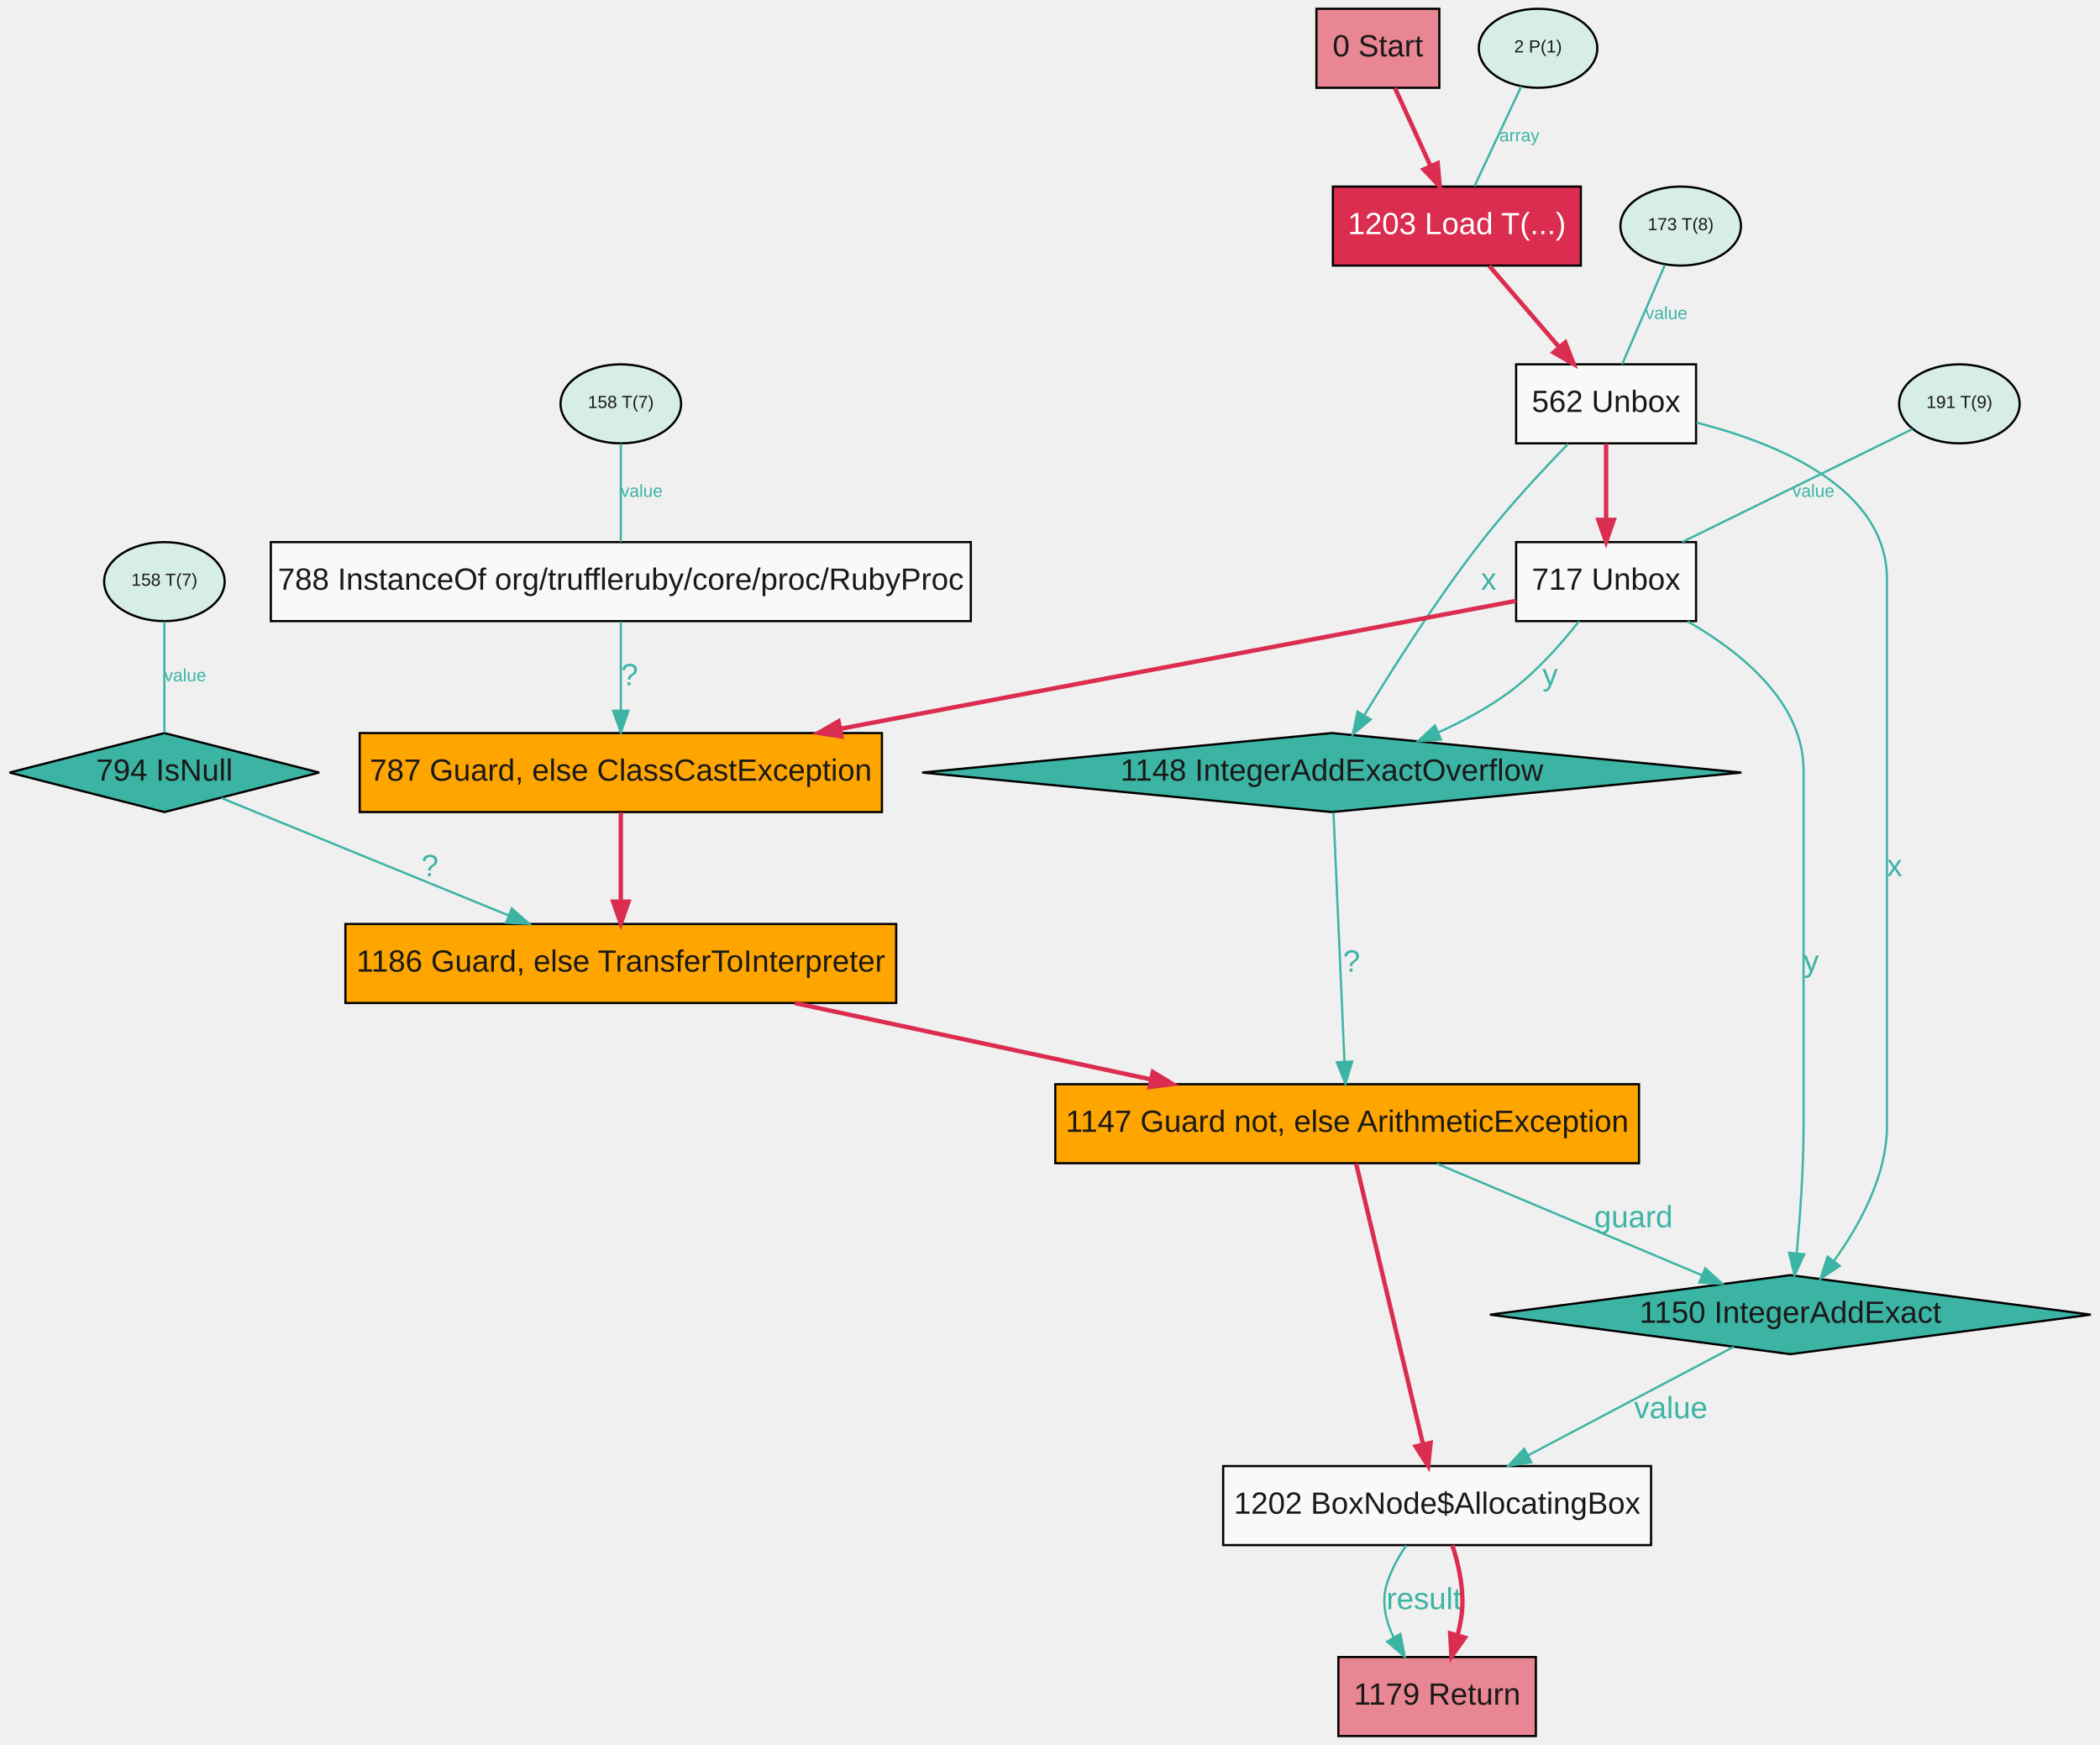
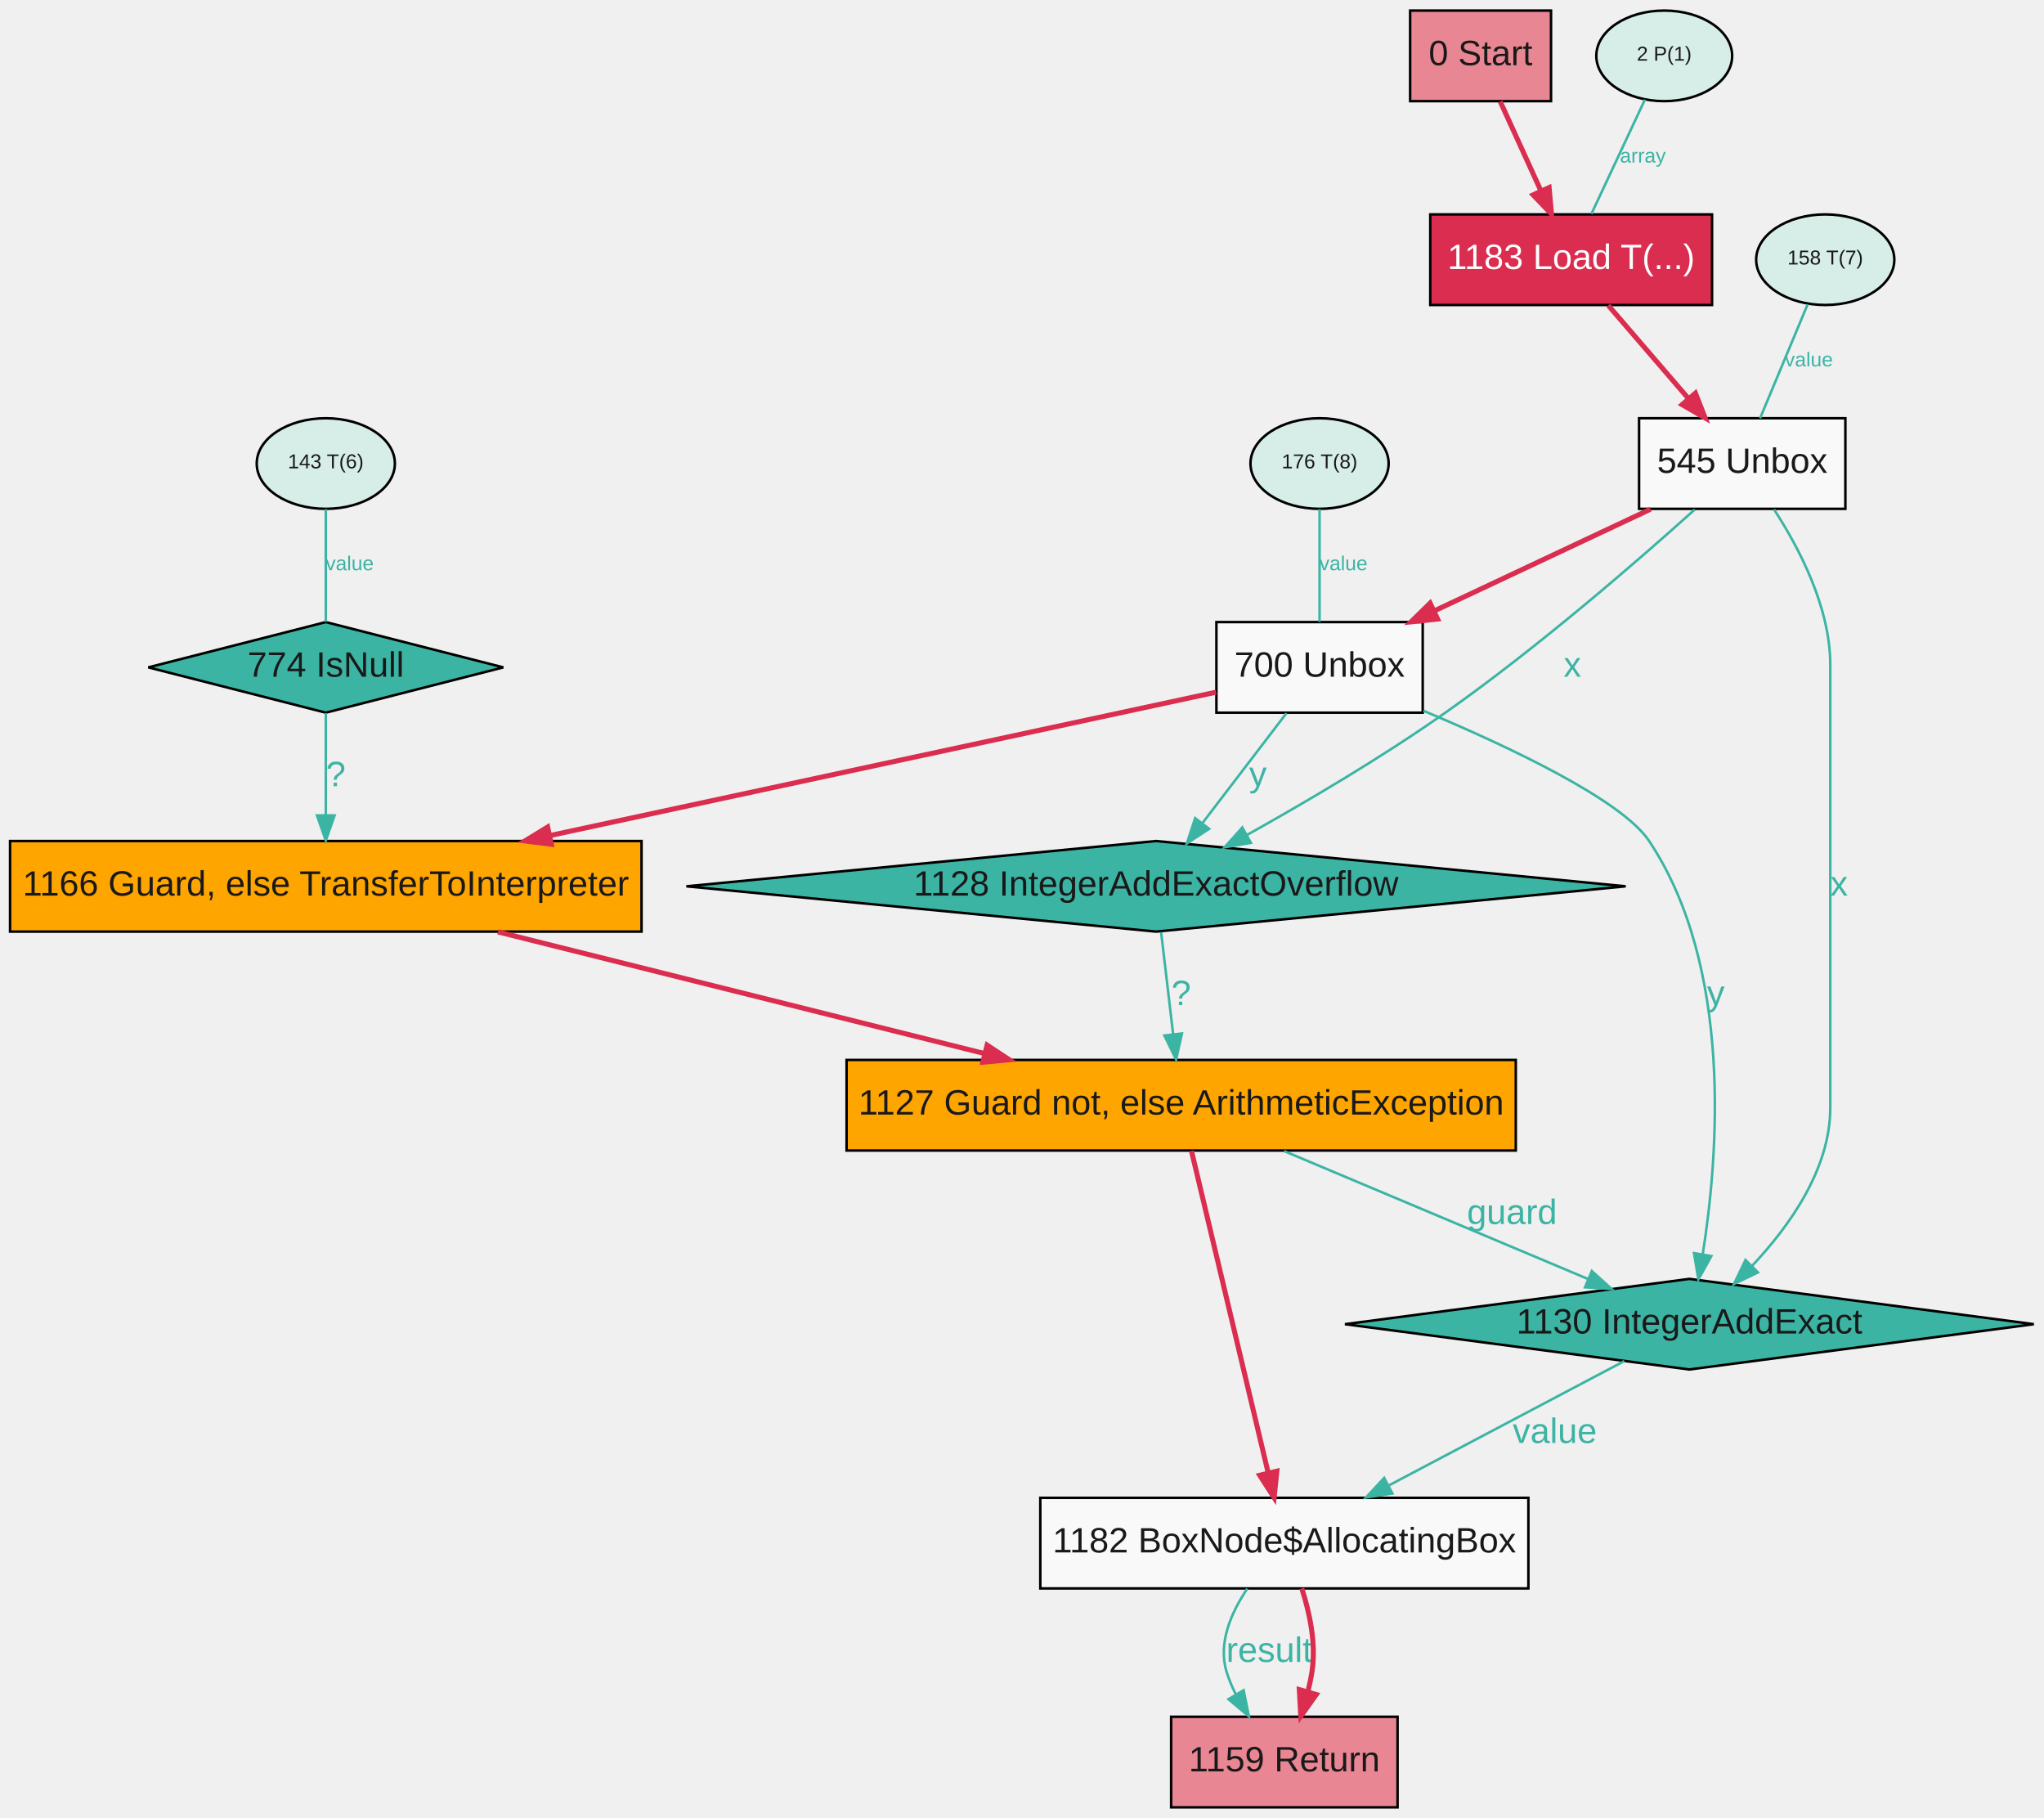
- <svg xmlns="http://www.w3.org/2000/svg" width="957pt" height="795pt" viewBox="0.00 0.00 956.73 795.00">
-   <g id="graph0" class="graph" transform="scale(1 1) rotate(0) translate(4 791)">
+ <svg xmlns="http://www.w3.org/2000/svg" width="812pt" height="722pt" viewBox="0.00 0.00 812.45 722.00">
+   <g id="graph0" class="graph" transform="scale(1 1) rotate(0) translate(4 718)">
    <g id="node1" class="node">
-       <polygon fill="#e98693" stroke="black" points="651.78,-787 595.78,-787 595.78,-751 651.78,-751 651.78,-787" />
-       <text text-anchor="middle" x="623.78" y="-765.3" font-family="Arial" font-size="14.00" fill="#1a1919">0 Start</text>
+       <polygon fill="#e98693" stroke="black" points="612.5,-714 556.5,-714 556.5,-678 612.5,-678 612.5,-714" />
+       <text text-anchor="middle" x="584.5" y="-692.3" font-family="Arial" font-size="14.00" fill="#1a1919">0 Start</text>
+     </g>
+     <g id="node11" class="node">
+       <polygon fill="#da2d4f" stroke="black" points="676.5,-633 564.5,-633 564.5,-597 676.5,-597 676.5,-633" />
+       <text text-anchor="middle" x="620.5" y="-611.3" font-family="Arial" font-size="14.00" fill="#ffffff">1183 Load T(...)</text>
+     </g>
+     <g id="edge19" class="edge">
+       <path fill="none" stroke="#da2d4f" stroke-width="2" d="M592.31,-677.86C597.03,-667.51 603.14,-654.1 608.46,-642.41" />
+       <polygon fill="#da2d4f" stroke="#da2d4f" stroke-width="2" points="611.74,-643.66 612.7,-633.11 605.37,-640.76 611.74,-643.66" />
+     </g>
+     <g id="node2" class="node">
+       <polygon fill="#f9f9f9" stroke="black" points="729.5,-552 647.5,-552 647.5,-516 729.5,-516 729.5,-552" />
+       <text text-anchor="middle" x="688.5" y="-530.3" font-family="Arial" font-size="14.00" fill="#1a1919">545 Unbox</text>
+     </g>
+     <g id="node3" class="node">
+       <polygon fill="#f9f9f9" stroke="black" points="561.5,-471 479.5,-471 479.5,-435 561.5,-435 561.5,-471" />
+       <text text-anchor="middle" x="520.5" y="-449.3" font-family="Arial" font-size="14.00" fill="#1a1919">700 Unbox</text>
+     </g>
+     <g id="edge1" class="edge">
+       <path fill="none" stroke="#da2d4f" stroke-width="2" d="M652.05,-515.86C626.84,-504 593.11,-488.15 566.12,-475.45" />
+       <polygon fill="#da2d4f" stroke="#da2d4f" stroke-width="2" points="567.42,-472.2 556.88,-471.11 564.44,-478.53 567.42,-472.2" />
+     </g>
+     <g id="node6" class="node">
+       <polygon fill="#3cb4a4" stroke="black" points="455.5,-384 268.82,-366 455.5,-348 642.18,-366 455.5,-384" />
+       <text text-anchor="middle" x="455.5" y="-362.3" font-family="Arial" font-size="14.00" fill="#1a1919">1128 IntegerAddExactOverflow</text>
+     </g>
+     <g id="edge5" class="edge">
+       <path fill="none" stroke="#3cb4a4" d="M669.63,-515.72C646.94,-495.32 607.3,-460.91 570.5,-435 545.05,-417.08 514.69,-399.26 491.55,-386.36" />
+       <polygon fill="#3cb4a4" stroke="#3cb4a4" points="493.19,-383.27 482.75,-381.5 489.8,-389.4 493.19,-383.27" />
+       <text text-anchor="middle" x="621" y="-449.3" font-family="arial" font-size="14.00" fill="#3cb4a4">x</text>
+     </g>
+     <g id="node7" class="node">
+       <polygon fill="#3cb4a4" stroke="black" points="667.5,-210 530.59,-192 667.5,-174 804.41,-192 667.5,-210" />
+       <text text-anchor="middle" x="667.5" y="-188.3" font-family="Arial" font-size="14.00" fill="#1a1919">1130 IntegerAddExact</text>
+     </g>
+     <g id="edge7" class="edge">
+       <path fill="none" stroke="#3cb4a4" d="M701.14,-515.77C711.16,-500.38 723.5,-476.8 723.5,-454 723.5,-454 723.5,-454 723.5,-278 723.5,-253.7 707.34,-230.98 692.39,-215.16" />
+       <polygon fill="#3cb4a4" stroke="#3cb4a4" points="694.76,-212.58 685.22,-207.97 689.8,-217.52 694.76,-212.58" />
+       <text text-anchor="middle" x="727" y="-362.3" font-family="arial" font-size="14.00" fill="#3cb4a4">x</text>
+     </g>
+     <g id="edge6" class="edge">
+       <path fill="none" stroke="#3cb4a4" d="M507.35,-434.8C497.76,-422.27 484.65,-405.12 474.01,-391.2" />
+       <polygon fill="#3cb4a4" stroke="#3cb4a4" points="476.61,-388.84 467.75,-383.03 471.05,-393.09 476.61,-388.84" />
+       <text text-anchor="middle" x="496" y="-405.8" font-family="arial" font-size="14.00" fill="#3cb4a4">y</text>
+     </g>
+     <g id="edge8" class="edge">
+       <path fill="none" stroke="#3cb4a4" d="M561.78,-435.76C595.96,-421.42 640.63,-400.31 651.5,-384 684.88,-333.9 679.07,-259.22 672.79,-219.73" />
+       <polygon fill="#3cb4a4" stroke="#3cb4a4" points="676.23,-219.06 671.08,-209.8 669.33,-220.24 676.23,-219.06" />
+       <text text-anchor="middle" x="678" y="-318.8" font-family="arial" font-size="14.00" fill="#3cb4a4">y</text>
+     </g>
+     <g id="node9" class="node">
+       <polygon fill="#ffa500" stroke="black" points="251,-384 0,-384 0,-348 251,-348 251,-384" />
+       <text text-anchor="middle" x="125.5" y="-362.3" font-family="Arial" font-size="14.00" fill="#1a1919">1166 Guard, else TransferToInterpreter</text>
+     </g>
+     <g id="edge2" class="edge">
+       <path fill="none" stroke="#da2d4f" stroke-width="2" d="M479.35,-443.14C417.07,-429.74 297.37,-403.98 214.55,-386.16" />
+       <polygon fill="#da2d4f" stroke="#da2d4f" stroke-width="2" points="215.15,-382.71 204.64,-384.03 213.68,-389.56 215.15,-382.71" />
+     </g>
+     <g id="node4" class="node">
+       <polygon fill="#3cb4a4" stroke="black" points="125.5,-471 54.95,-453 125.5,-435 196.05,-453 125.5,-471" />
+       <text text-anchor="middle" x="125.5" y="-449.3" font-family="Arial" font-size="14.00" fill="#1a1919">774 IsNull</text>
+     </g>
+     <g id="edge11" class="edge">
+       <path fill="none" stroke="#3cb4a4" d="M125.5,-434.8C125.5,-423.16 125.5,-407.55 125.5,-394.24" />
+       <polygon fill="#3cb4a4" stroke="#3cb4a4" points="129,-394.18 125.5,-384.18 122,-394.18 129,-394.18" />
+       <text text-anchor="middle" x="129.5" y="-405.8" font-family="arial" font-size="14.00" fill="#3cb4a4">?</text>
+     </g>
+     <g id="node5" class="node">
+       <polygon fill="#ffa500" stroke="black" points="598.5,-297 332.5,-297 332.5,-261 598.5,-261 598.5,-297" />
+       <text text-anchor="middle" x="465.5" y="-275.3" font-family="Arial" font-size="14.00" fill="#1a1919">1127 Guard not, else ArithmeticException</text>
+     </g>
+     <g id="edge9" class="edge">
+       <path fill="none" stroke="#3cb4a4" d="M506.38,-260.8C541.57,-245.99 592.08,-224.73 627.13,-209.99" />
+       <polygon fill="#3cb4a4" stroke="#3cb4a4" points="628.72,-213.12 636.58,-206.01 626.01,-206.66 628.72,-213.12" />
+       <text text-anchor="middle" x="597" y="-231.8" font-family="arial" font-size="14.00" fill="#3cb4a4">guard</text>
+     </g>
+     <g id="node10" class="node">
+       <polygon fill="#f9f9f9" stroke="black" points="603.5,-123 409.5,-123 409.5,-87 603.5,-87 603.5,-123" />
+       <text text-anchor="middle" x="506.5" y="-101.3" font-family="Arial" font-size="14.00" fill="#1a1919">1182 BoxNode$AllocatingBox</text>
+     </g>
+     <g id="edge4" class="edge">
+       <path fill="none" stroke="#da2d4f" stroke-width="2" d="M469.58,-260.88C476.73,-230.87 491.58,-168.58 500.11,-132.81" />
+       <polygon fill="#da2d4f" stroke="#da2d4f" stroke-width="2" points="503.52,-133.59 502.44,-123.05 496.71,-131.97 503.52,-133.59" />
+     </g>
+     <g id="edge3" class="edge">
+       <path fill="none" stroke="#3cb4a4" d="M457.52,-347.8C458.89,-336.16 460.73,-320.55 462.3,-307.24" />
+       <polygon fill="#3cb4a4" stroke="#3cb4a4" points="465.79,-307.52 463.48,-297.18 458.83,-306.7 465.79,-307.52" />
+       <text text-anchor="middle" x="465.5" y="-318.8" font-family="arial" font-size="14.00" fill="#3cb4a4">?</text>
+     </g>
+     <g id="edge13" class="edge">
+       <path fill="none" stroke="#3cb4a4" d="M641.63,-177.34C616.34,-163.99 577.42,-143.44 547.83,-127.82" />
+       <polygon fill="#3cb4a4" stroke="#3cb4a4" points="549.45,-124.72 538.97,-123.15 546.18,-130.91 549.45,-124.72" />
+       <text text-anchor="middle" x="614" y="-144.8" font-family="arial" font-size="14.00" fill="#3cb4a4">value</text>
+     </g>
+     <g id="node8" class="node">
+       <polygon fill="#e98693" stroke="black" points="551.5,-36 461.5,-36 461.5,0 551.5,0 551.5,-36" />
+       <text text-anchor="middle" x="506.5" y="-14.3" font-family="Arial" font-size="14.00" fill="#1a1919">1159 Return</text>
+     </g>
+     <g id="edge12" class="edge">
+       <path fill="none" stroke="#da2d4f" stroke-width="2" d="M193.9,-347.9C249.81,-333.92 328.88,-314.16 387.29,-299.55" />
+       <polygon fill="#da2d4f" stroke="#da2d4f" stroke-width="2" points="388.36,-302.89 397.21,-297.07 386.66,-296.1 388.36,-302.89" />
+     </g>
+     <g id="edge10" class="edge">
+       <path fill="none" stroke="#3cb4a4" d="M491.75,-86.88C485.39,-77.44 480.1,-65.35 483.5,-54 484.41,-50.96 485.67,-47.95 487.15,-45.03" />
+       <polygon fill="#3cb4a4" stroke="#3cb4a4" points="490.32,-46.55 492.4,-36.16 484.29,-42.98 490.32,-46.55" />
+       <text text-anchor="middle" x="500.5" y="-57.8" font-family="arial" font-size="14.00" fill="#3cb4a4">result</text>
+     </g>
+     <g id="edge14" class="edge">
+       <path fill="none" stroke="#da2d4f" stroke-width="2" d="M513.44,-86.98C516.56,-77.35 519.2,-65.07 517.5,-54 517.09,-51.32 516.51,-48.56 515.83,-45.83" />
+       <polygon fill="#da2d4f" stroke="#da2d4f" stroke-width="2" points="519.19,-44.83 513.05,-36.2 512.46,-46.78 519.19,-44.83" />
+     </g>
+     <g id="edge20" class="edge">
+       <path fill="none" stroke="#da2d4f" stroke-width="2" d="M635.25,-596.86C644.52,-586.09 656.63,-572.02 666.96,-560.02" />
+       <polygon fill="#da2d4f" stroke="#da2d4f" stroke-width="2" points="669.9,-561.97 673.77,-552.11 664.6,-557.4 669.9,-561.97" />
+     </g>
+     <g id="node12" class="node">
+       <ellipse fill="#d7ede7" stroke="black" cx="125.5" cy="-534" rx="27.46" ry="18" />
+       <text text-anchor="middle" x="125.5" y="-532.1" font-family="Arial" font-size="8.00" fill="#1a1919">143 T(6)</text>
+     </g>
+     <g id="edge15" class="edge">
+       <path fill="none" stroke="#3cb4a4" d="M125.5,-515.86C125.5,-502.61 125.5,-484.35 125.5,-471.11" />
+       <text text-anchor="middle" x="135" y="-491.6" font-family="arial" font-size="8.00" fill="#3cb4a4">value</text>
    </g>
    <g id="node13" class="node">
-       <polygon fill="#da2d4f" stroke="black" points="716.28,-706 603.28,-706 603.28,-670 716.28,-670 716.28,-706" />
-       <text text-anchor="middle" x="659.78" y="-684.3" font-family="Arial" font-size="14.00" fill="#ffffff">1203 Load T(...)</text>
-     </g>
-     <g id="edge22" class="edge">
-       <path fill="none" stroke="#da2d4f" stroke-width="2" d="M631.59,-750.86C636.3,-740.51 642.41,-727.1 647.74,-715.41" />
-       <polygon fill="#da2d4f" stroke="#da2d4f" stroke-width="2" points="651.02,-716.66 651.98,-706.11 644.65,-713.76 651.02,-716.66" />
-     </g>
-     <g id="node2" class="node">
-       <polygon fill="#f9f9f9" stroke="black" points="768.78,-625 686.78,-625 686.78,-589 768.78,-589 768.78,-625" />
-       <text text-anchor="middle" x="727.78" y="-603.3" font-family="Arial" font-size="14.00" fill="#1a1919">562 Unbox</text>
-     </g>
-     <g id="node3" class="node">
-       <polygon fill="#f9f9f9" stroke="black" points="768.78,-544 686.78,-544 686.78,-508 768.78,-508 768.78,-544" />
-       <text text-anchor="middle" x="727.78" y="-522.3" font-family="Arial" font-size="14.00" fill="#1a1919">717 Unbox</text>
-     </g>
-     <g id="edge1" class="edge">
-       <path fill="none" stroke="#da2d4f" stroke-width="2" d="M727.78,-588.86C727.78,-578.71 727.78,-565.63 727.78,-554.12" />
-       <polygon fill="#da2d4f" stroke="#da2d4f" stroke-width="2" points="731.28,-554.11 727.78,-544.11 724.28,-554.11 731.28,-554.11" />
-     </g>
-     <g id="node8" class="node">
-       <polygon fill="#3cb4a4" stroke="black" points="602.78,-457 416.1,-439 602.78,-421 789.45,-439 602.78,-457" />
-       <text text-anchor="middle" x="602.78" y="-435.3" font-family="Arial" font-size="14.00" fill="#1a1919">1148 IntegerAddExactOverflow</text>
-     </g>
-     <g id="edge7" class="edge">
-       <path fill="none" stroke="#3cb4a4" d="M710.51,-588.78C698.76,-576.7 683.17,-559.92 670.78,-544 650.72,-518.23 630.61,-486.57 617.52,-465" />
-       <polygon fill="#3cb4a4" stroke="#3cb4a4" points="620.51,-463.19 612.36,-456.42 614.51,-466.79 620.51,-463.19" />
-       <text text-anchor="middle" x="674.28" y="-522.3" font-family="arial" font-size="14.00" fill="#3cb4a4">x</text>
-     </g>
-     <g id="node9" class="node">
-       <polygon fill="#3cb4a4" stroke="black" points="811.78,-210 674.87,-192 811.78,-174 948.68,-192 811.78,-210" />
-       <text text-anchor="middle" x="811.78" y="-188.3" font-family="Arial" font-size="14.00" fill="#1a1919">1150 IntegerAddExact</text>
-     </g>
-     <g id="edge9" class="edge">
-       <path fill="none" stroke="#3cb4a4" d="M768.98,-598.45C806.4,-588.94 855.78,-568.52 855.78,-527 855.78,-527 855.78,-527 855.78,-278 855.78,-255.43 843.39,-232.88 831.76,-216.68" />
-       <polygon fill="#3cb4a4" stroke="#3cb4a4" points="834.29,-214.23 825.46,-208.38 828.71,-218.46 834.29,-214.23" />
-       <text text-anchor="middle" x="859.28" y="-391.8" font-family="arial" font-size="14.00" fill="#3cb4a4">x</text>
-     </g>
-     <g id="node4" class="node">
-       <polygon fill="#ffa500" stroke="black" points="397.78,-457 159.78,-457 159.78,-421 397.78,-421 397.78,-457" />
-       <text text-anchor="middle" x="278.78" y="-435.3" font-family="Arial" font-size="14.00" fill="#1a1919">787 Guard, else ClassCastException</text>
-     </g>
-     <g id="edge2" class="edge">
-       <path fill="none" stroke="#da2d4f" stroke-width="2" d="M686.74,-517.23C617.53,-504.13 475.7,-477.28 378.92,-458.96" />
-       <polygon fill="#da2d4f" stroke="#da2d4f" stroke-width="2" points="379.29,-455.47 368.82,-457.05 377.99,-462.34 379.29,-455.47" />
-     </g>
-     <g id="edge8" class="edge">
-       <path fill="none" stroke="#3cb4a4" d="M715.5,-508C707.2,-497.43 695.46,-484.16 682.78,-475 673.27,-468.14 662.2,-462.23 651.39,-457.32" />
-       <polygon fill="#3cb4a4" stroke="#3cb4a4" points="652.57,-454.02 642,-453.27 649.79,-460.44 652.57,-454.02" />
-       <text text-anchor="middle" x="702.28" y="-478.8" font-family="arial" font-size="14.00" fill="#3cb4a4">y</text>
-     </g>
-     <g id="edge10" class="edge">
-       <path fill="none" stroke="#3cb4a4" d="M764.9,-507.9C789.69,-493.65 817.78,-470.73 817.78,-440 817.78,-440 817.78,-440 817.78,-278 817.78,-258.58 816.2,-236.73 814.66,-220.05" />
-       <polygon fill="#3cb4a4" stroke="#3cb4a4" points="818.13,-219.52 813.67,-209.91 811.16,-220.2 818.13,-219.52" />
-       <text text-anchor="middle" x="821.28" y="-348.3" font-family="arial" font-size="14.00" fill="#3cb4a4">y</text>
-     </g>
-     <g id="node11" class="node">
-       <polygon fill="#ffa500" stroke="black" points="404.28,-370 153.28,-370 153.28,-334 404.28,-334 404.28,-370" />
-       <text text-anchor="middle" x="278.78" y="-348.3" font-family="Arial" font-size="14.00" fill="#1a1919">1186 Guard, else TransferToInterpreter</text>
-     </g>
-     <g id="edge4" class="edge">
-       <path fill="none" stroke="#da2d4f" stroke-width="2" d="M278.78,-420.8C278.78,-409.16 278.78,-393.55 278.78,-380.24" />
-       <polygon fill="#da2d4f" stroke="#da2d4f" stroke-width="2" points="282.28,-380.18 278.78,-370.18 275.28,-380.18 282.28,-380.18" />
-     </g>
-     <g id="node5" class="node">
-       <polygon fill="#f9f9f9" stroke="black" points="438.28,-544 119.28,-544 119.28,-508 438.28,-508 438.28,-544" />
-       <text text-anchor="middle" x="278.78" y="-522.3" font-family="Arial" font-size="14.00" fill="#1a1919">788 InstanceOf org/truffleruby/core/proc/RubyProc</text>
-     </g>
-     <g id="edge3" class="edge">
-       <path fill="none" stroke="#3cb4a4" d="M278.78,-507.8C278.78,-496.16 278.78,-480.55 278.78,-467.24" />
-       <polygon fill="#3cb4a4" stroke="#3cb4a4" points="282.28,-467.18 278.78,-457.18 275.28,-467.18 282.28,-467.18" />
-       <text text-anchor="middle" x="282.78" y="-478.8" font-family="arial" font-size="14.00" fill="#3cb4a4">?</text>
-     </g>
-     <g id="node6" class="node">
-       <polygon fill="#3cb4a4" stroke="black" points="70.78,-457 0.22,-439 70.78,-421 141.33,-439 70.78,-457" />
-       <text text-anchor="middle" x="70.78" y="-435.3" font-family="Arial" font-size="14.00" fill="#1a1919">794 IsNull</text>
-     </g>
-     <g id="edge13" class="edge">
-       <path fill="none" stroke="#3cb4a4" d="M96.7,-427.41C129.33,-414.07 186.13,-390.86 227.64,-373.9" />
-       <polygon fill="#3cb4a4" stroke="#3cb4a4" points="229.11,-377.08 237.04,-370.06 226.46,-370.6 229.11,-377.08" />
-       <text text-anchor="middle" x="191.78" y="-391.8" font-family="arial" font-size="14.00" fill="#3cb4a4">?</text>
-     </g>
-     <g id="node7" class="node">
-       <polygon fill="#ffa500" stroke="black" points="742.78,-297 476.78,-297 476.78,-261 742.78,-261 742.78,-297" />
-       <text text-anchor="middle" x="609.78" y="-275.3" font-family="Arial" font-size="14.00" fill="#1a1919">1147 Guard not, else ArithmeticException</text>
-     </g>
-     <g id="edge11" class="edge">
-       <path fill="none" stroke="#3cb4a4" d="M650.65,-260.8C685.85,-245.99 736.36,-224.73 771.41,-209.99" />
-       <polygon fill="#3cb4a4" stroke="#3cb4a4" points="773,-213.12 780.86,-206.01 770.28,-206.66 773,-213.12" />
-       <text text-anchor="middle" x="740.28" y="-231.8" font-family="arial" font-size="14.00" fill="#3cb4a4">guard</text>
-     </g>
-     <g id="node12" class="node">
-       <polygon fill="#f9f9f9" stroke="black" points="748.28,-123 553.28,-123 553.28,-87 748.28,-87 748.28,-123" />
-       <text text-anchor="middle" x="650.78" y="-101.3" font-family="Arial" font-size="14.00" fill="#1a1919">1202 BoxNode$AllocatingBox</text>
-     </g>
-     <g id="edge6" class="edge">
-       <path fill="none" stroke="#da2d4f" stroke-width="2" d="M613.86,-260.88C621.01,-230.87 635.86,-168.58 644.38,-132.81" />
-       <polygon fill="#da2d4f" stroke="#da2d4f" stroke-width="2" points="647.8,-133.59 646.71,-123.05 640.99,-131.97 647.8,-133.59" />
-     </g>
-     <g id="edge5" class="edge">
-       <path fill="none" stroke="#3cb4a4" d="M603.54,-420.79C604.75,-393.48 607.12,-339.99 608.56,-307.38" />
-       <polygon fill="#3cb4a4" stroke="#3cb4a4" points="612.07,-307.33 609.01,-297.19 605.07,-307.02 612.07,-307.33" />
-       <text text-anchor="middle" x="611.78" y="-348.3" font-family="arial" font-size="14.00" fill="#3cb4a4">?</text>
-     </g>
-     <g id="edge15" class="edge">
-       <path fill="none" stroke="#3cb4a4" d="M785.91,-177.34C760.61,-163.99 721.69,-143.44 692.11,-127.82" />
-       <polygon fill="#3cb4a4" stroke="#3cb4a4" points="693.73,-124.72 683.25,-123.15 690.46,-130.91 693.73,-124.72" />
-       <text text-anchor="middle" x="757.28" y="-144.8" font-family="arial" font-size="14.00" fill="#3cb4a4">value</text>
-     </g>
-     <g id="node10" class="node">
-       <polygon fill="#e98693" stroke="black" points="695.78,-36 605.78,-36 605.78,0 695.78,0 695.78,-36" />
-       <text text-anchor="middle" x="650.78" y="-14.3" font-family="Arial" font-size="14.00" fill="#1a1919">1179 Return</text>
-     </g>
-     <g id="edge14" class="edge">
-       <path fill="none" stroke="#da2d4f" stroke-width="2" d="M358.06,-333.99C406.92,-323.51 469.69,-310.05 520.32,-299.19" />
-       <polygon fill="#da2d4f" stroke="#da2d4f" stroke-width="2" points="521.24,-302.57 530.28,-297.05 519.77,-295.73 521.24,-302.57" />
-     </g>
-     <g id="edge12" class="edge">
-       <path fill="none" stroke="#3cb4a4" d="M636.67,-86.84C633.05,-81.46 629.65,-75.27 627.78,-69 625.36,-60.93 627.34,-52.49 630.97,-44.89" />
-       <polygon fill="#3cb4a4" stroke="#3cb4a4" points="634.06,-46.53 636.03,-36.12 628,-43.03 634.06,-46.53" />
-       <text text-anchor="middle" x="644.78" y="-57.8" font-family="arial" font-size="14.00" fill="#3cb4a4">result</text>
+       <ellipse fill="#d7ede7" stroke="black" cx="721.5" cy="-615" rx="27.46" ry="18" />
+       <text text-anchor="middle" x="721.5" y="-613.1" font-family="Arial" font-size="8.00" fill="#1a1919">158 T(7)</text>
    </g>
    <g id="edge16" class="edge">
-       <path fill="none" stroke="#da2d4f" stroke-width="2" d="M657.72,-86.98C660.84,-77.35 663.47,-65.07 661.78,-54 661.36,-51.32 660.78,-48.56 660.11,-45.83" />
-       <polygon fill="#da2d4f" stroke="#da2d4f" stroke-width="2" points="663.46,-44.83 657.32,-36.2 656.74,-46.78 663.46,-44.83" />
-     </g>
-     <g id="edge23" class="edge">
-       <path fill="none" stroke="#da2d4f" stroke-width="2" d="M674.53,-669.86C683.8,-659.09 695.91,-645.02 706.24,-633.02" />
-       <polygon fill="#da2d4f" stroke="#da2d4f" stroke-width="2" points="709.18,-634.97 713.05,-625.11 703.87,-630.4 709.18,-634.97" />
+       <path fill="none" stroke="#3cb4a4" d="M714.5,-597.25C708.94,-583.93 701.19,-565.38 695.6,-552" />
+       <text text-anchor="middle" x="715" y="-572.6" font-family="arial" font-size="8.00" fill="#3cb4a4">value</text>
    </g>
    <g id="node14" class="node">
-       <ellipse fill="#d7ede7" stroke="black" cx="278.78" cy="-607" rx="27.46" ry="18" />
-       <text text-anchor="middle" x="278.78" y="-605.1" font-family="Arial" font-size="8.00" fill="#1a1919">158 T(7)</text>
+       <ellipse fill="#d7ede7" stroke="black" cx="520.5" cy="-534" rx="27.46" ry="18" />
+       <text text-anchor="middle" x="520.5" y="-532.1" font-family="Arial" font-size="8.00" fill="#1a1919">176 T(8)</text>
    </g>
    <g id="edge17" class="edge">
-       <path fill="none" stroke="#3cb4a4" d="M278.78,-588.86C278.78,-575.61 278.78,-557.35 278.78,-544.11" />
-       <text text-anchor="middle" x="288.28" y="-564.6" font-family="arial" font-size="8.00" fill="#3cb4a4">value</text>
+       <path fill="none" stroke="#3cb4a4" d="M520.5,-515.86C520.5,-502.61 520.5,-484.35 520.5,-471.11" />
+       <text text-anchor="middle" x="530" y="-491.6" font-family="arial" font-size="8.00" fill="#3cb4a4">value</text>
    </g>
    <g id="node15" class="node">
-       <ellipse fill="#d7ede7" stroke="black" cx="70.78" cy="-526" rx="27.46" ry="18" />
-       <text text-anchor="middle" x="70.78" y="-524.1" font-family="Arial" font-size="8.00" fill="#1a1919">158 T(7)</text>
+       <ellipse fill="#d7ede7" stroke="black" cx="657.5" cy="-696" rx="27" ry="18" />
+       <text text-anchor="middle" x="657.5" y="-694.1" font-family="Arial" font-size="8.00" fill="#1a1919">2 P(1)</text>
    </g>
    <g id="edge18" class="edge">
-       <path fill="none" stroke="#3cb4a4" d="M70.78,-507.8C70.78,-493.05 70.78,-471.92 70.78,-457.18" />
-       <text text-anchor="middle" x="80.28" y="-480.6" font-family="arial" font-size="8.00" fill="#3cb4a4">value</text>
-     </g>
-     <g id="node16" class="node">
-       <ellipse fill="#d7ede7" stroke="black" cx="761.78" cy="-688" rx="27.46" ry="18" />
-       <text text-anchor="middle" x="761.78" y="-686.1" font-family="Arial" font-size="8.00" fill="#1a1919">173 T(8)</text>
-     </g>
-     <g id="edge19" class="edge">
-       <path fill="none" stroke="#3cb4a4" d="M754.56,-670.25C748.83,-656.93 740.85,-638.38 735.09,-625" />
-       <text text-anchor="middle" x="755.28" y="-645.6" font-family="arial" font-size="8.00" fill="#3cb4a4">value</text>
-     </g>
-     <g id="node17" class="node">
-       <ellipse fill="#d7ede7" stroke="black" cx="888.78" cy="-607" rx="27.46" ry="18" />
-       <text text-anchor="middle" x="888.78" y="-605.1" font-family="Arial" font-size="8.00" fill="#1a1919">191 T(9)</text>
-     </g>
-     <g id="edge20" class="edge">
-       <path fill="none" stroke="#3cb4a4" d="M867.4,-595.51C840.62,-582.37 794.4,-559.69 762.52,-544.05" />
-       <text text-anchor="middle" x="822.28" y="-564.6" font-family="arial" font-size="8.00" fill="#3cb4a4">value</text>
-     </g>
-     <g id="node18" class="node">
-       <ellipse fill="#d7ede7" stroke="black" cx="696.78" cy="-769" rx="27" ry="18" />
-       <text text-anchor="middle" x="696.78" y="-767.1" font-family="Arial" font-size="8.00" fill="#1a1919">2 P(1)</text>
-     </g>
-     <g id="edge21" class="edge">
-       <path fill="none" stroke="#3cb4a4" d="M689.11,-751.63C682.89,-738.34 674.14,-719.67 667.82,-706.17" />
-       <text text-anchor="middle" x="688.28" y="-726.6" font-family="arial" font-size="8.00" fill="#3cb4a4">array</text>
+       <path fill="none" stroke="#3cb4a4" d="M649.83,-678.63C643.61,-665.34 634.86,-646.67 628.54,-633.17" />
+       <text text-anchor="middle" x="649" y="-653.6" font-family="arial" font-size="8.00" fill="#3cb4a4">array</text>
    </g>
  </g>
</svg>
